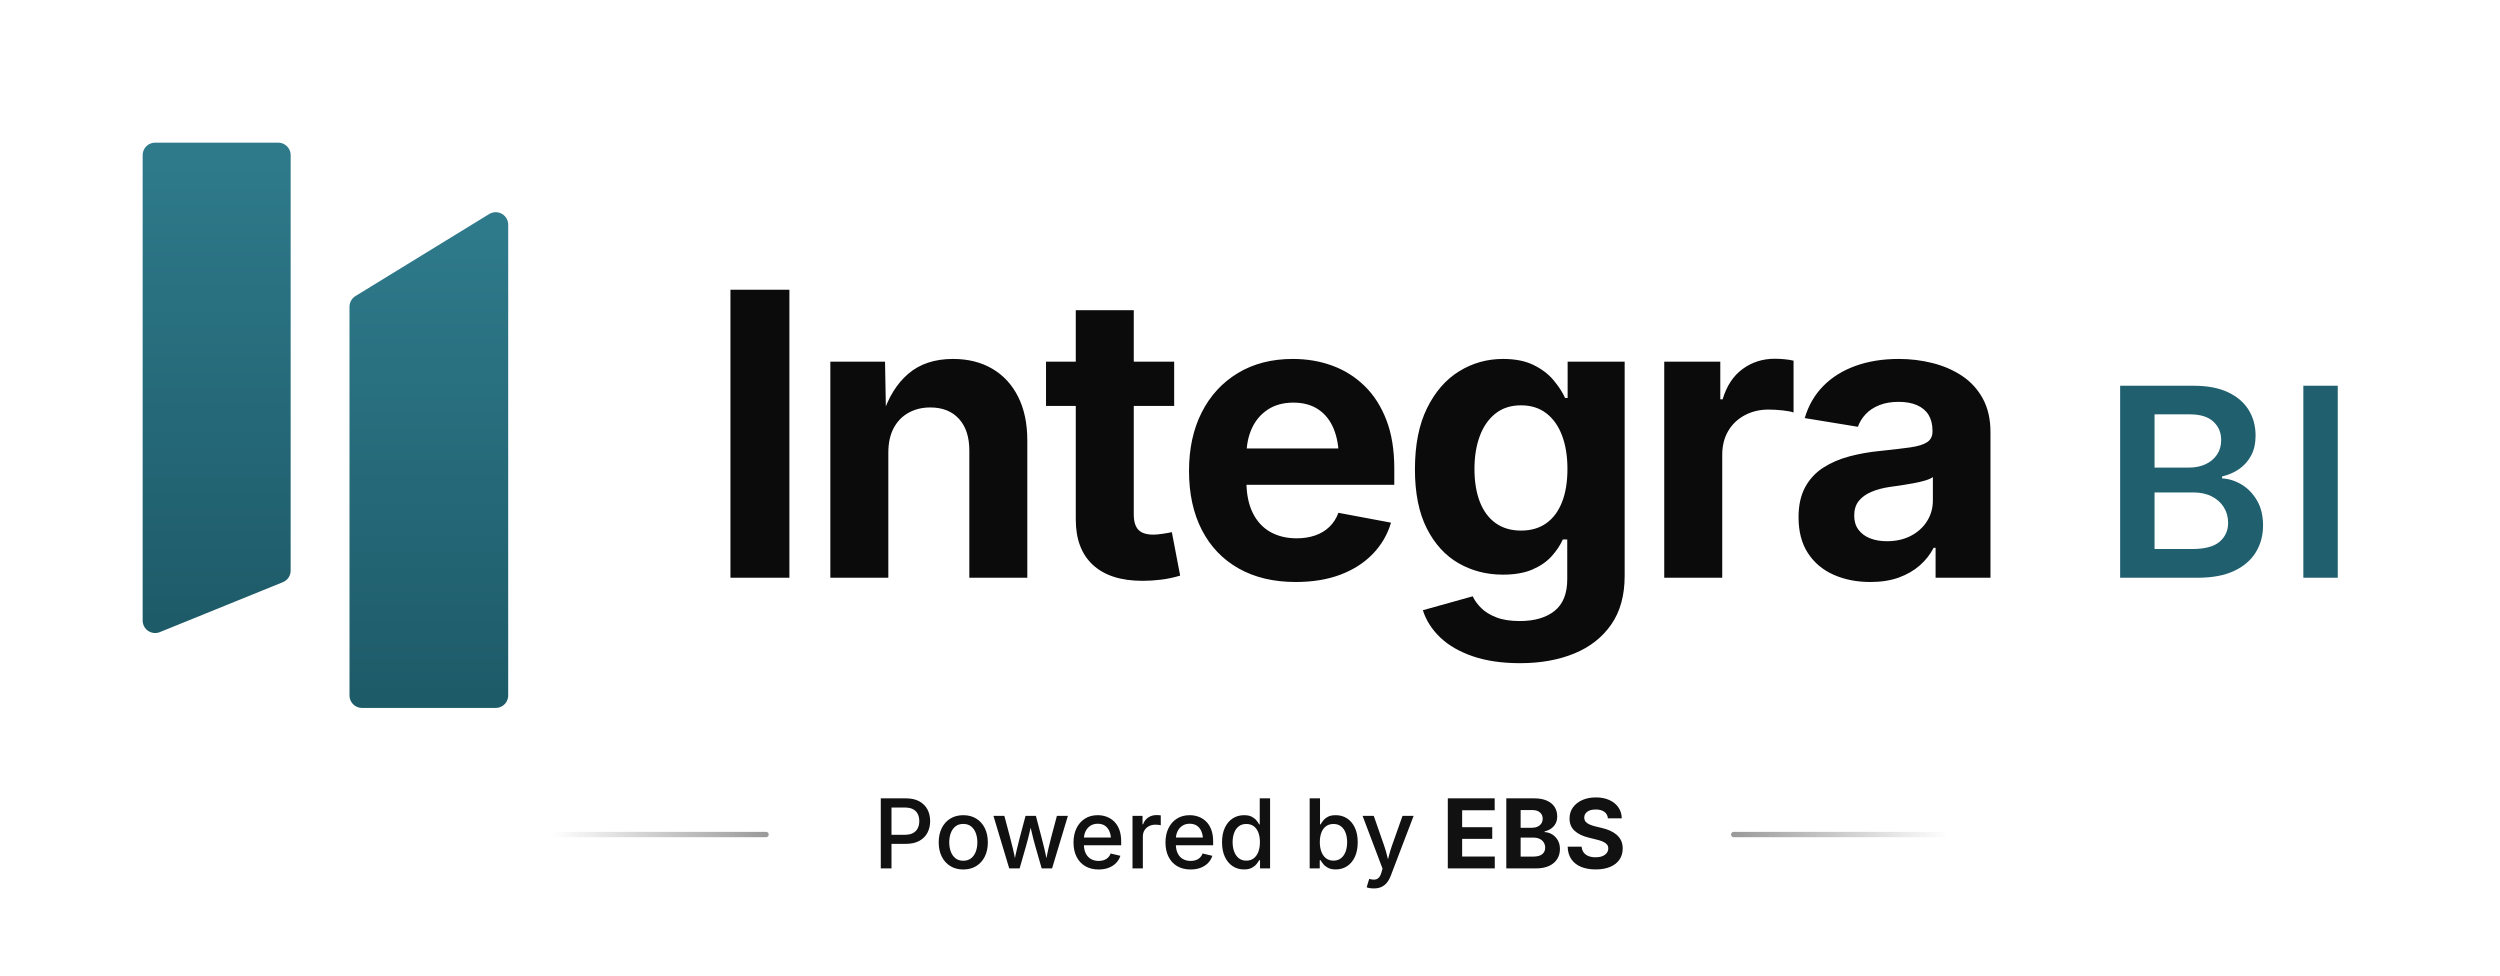
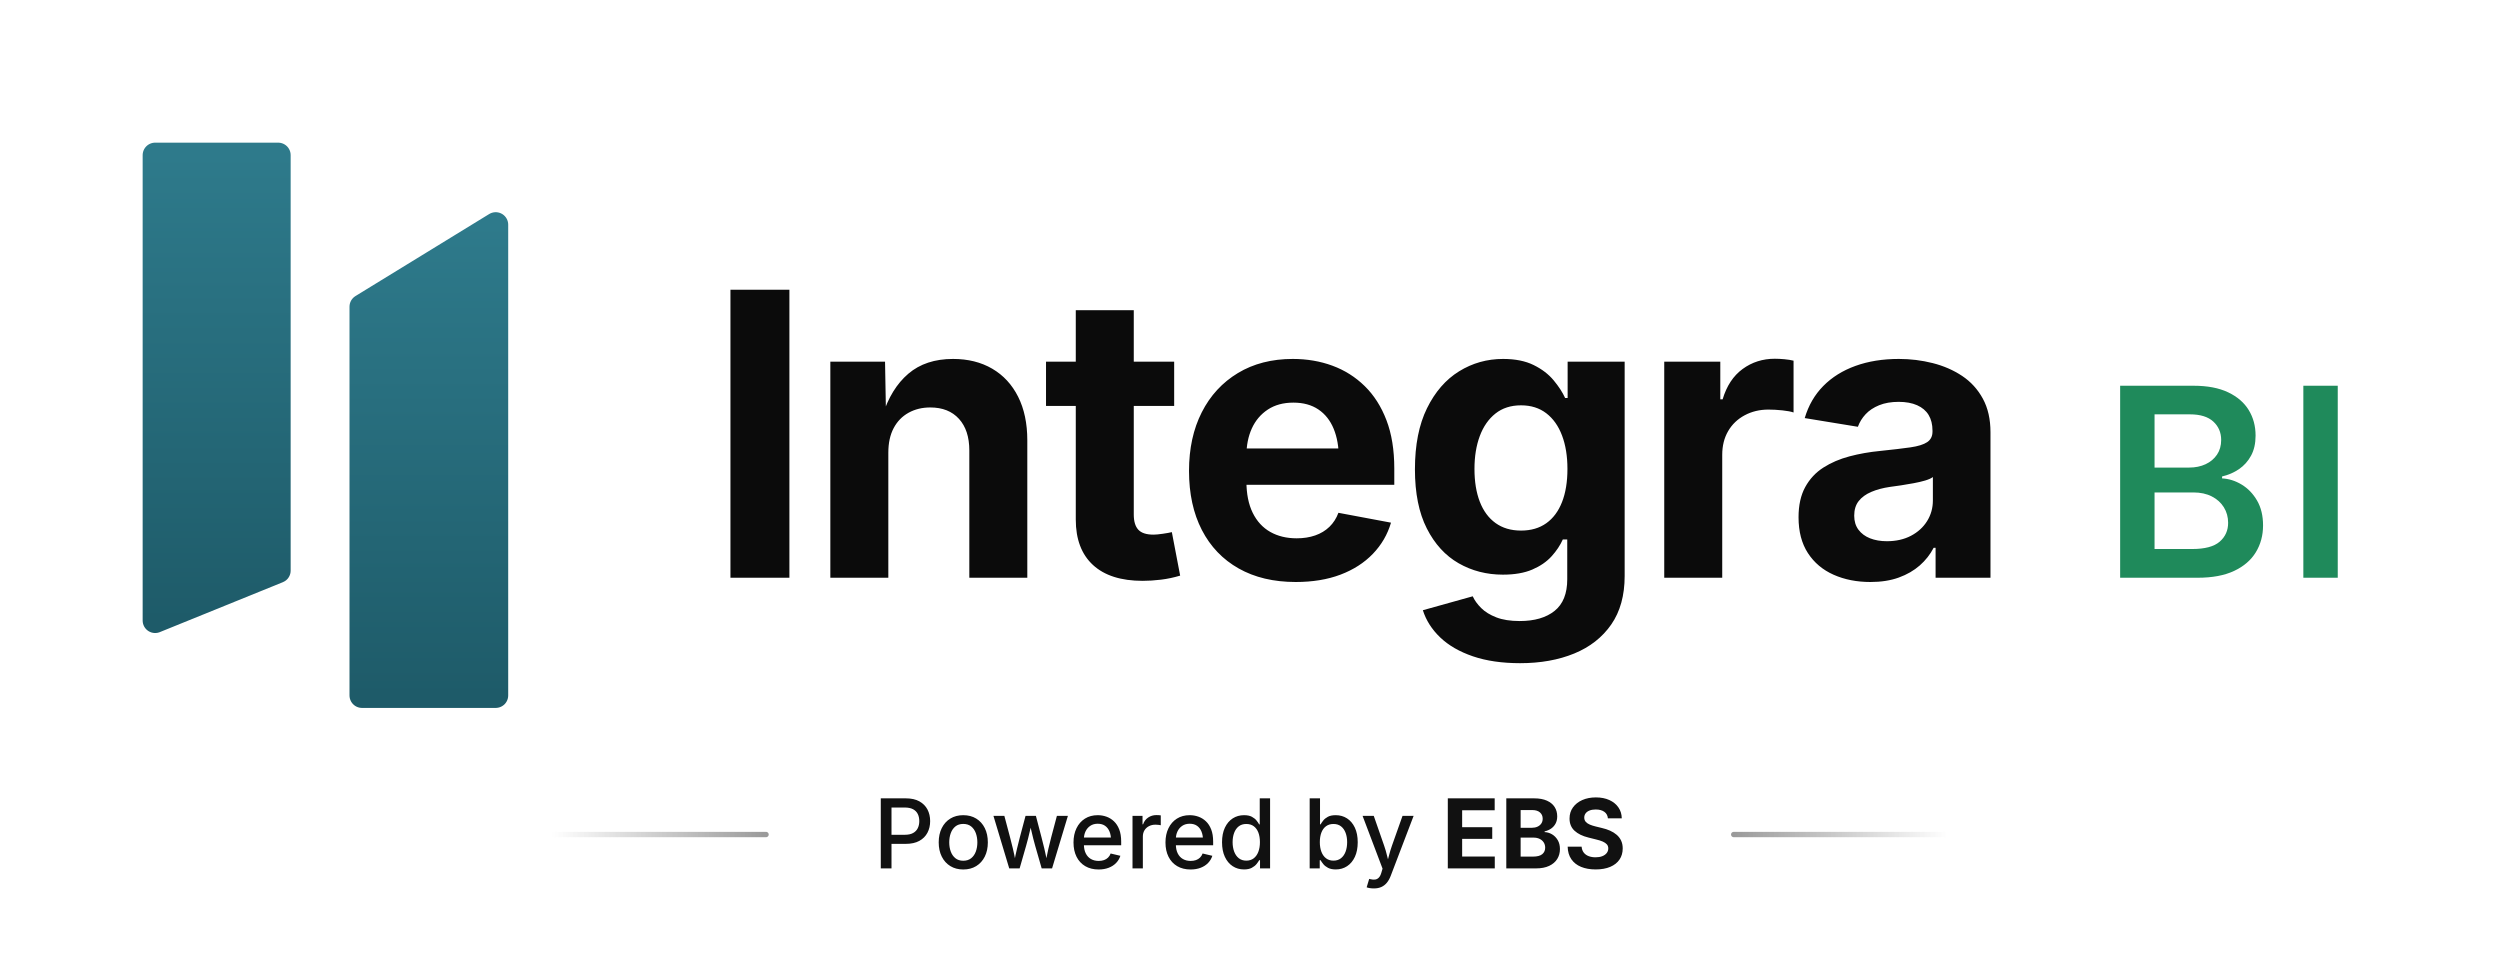
<svg xmlns="http://www.w3.org/2000/svg" viewBox="0 0 1402 547" width="1402" height="547">
  <defs>
    <linearGradient id="ig" x1="0" y1="0" x2="0" y2="1">
      <stop offset="0" stop-color="#2E7A8B" />
      <stop offset="1" stop-color="#1E5B69" />
    </linearGradient>
    <linearGradient id="lg1" gradientUnits="userSpaceOnUse" x1="309.592" y1="0" x2="429.592" y2="0">
      <stop offset="0" stop-color="#9A9A9A" stop-opacity="0" />
      <stop offset="1" stop-color="#9A9A9A" />
    </linearGradient>
    <linearGradient id="lg2" gradientUnits="userSpaceOnUse" x1="972.258" y1="0" x2="1092.258" y2="0">
      <stop offset="0" stop-color="#9A9A9A" />
      <stop offset="1" stop-color="#9A9A9A" stop-opacity="0" />
    </linearGradient>
  </defs>
  <polygon points="87,87 156,87 156,320 87,348" fill="url(#ig)" stroke="url(#ig)" stroke-width="14" stroke-linejoin="round" />
  <polygon points="203,172 278,126 278,390 203,390" fill="url(#ig)" stroke="url(#ig)" stroke-width="14" stroke-linejoin="round" />
  <path d="M442.695 162.486V324.0H409.634V162.486ZM498.174 253.866V324.0H465.654V202.811H496.331L496.873 233.054H494.922Q499.691 217.878 509.393 209.585Q519.095 201.293 534.487 201.293Q547.061 201.293 556.438 206.767Q565.814 212.241 570.963 222.485Q576.112 232.729 576.112 246.929V324.0H543.593V252.565Q543.593 241.292 537.793 234.896Q531.994 228.501 521.696 228.501Q514.867 228.501 509.501 231.482Q504.136 234.463 501.155 240.1Q498.174 245.736 498.174 253.866ZM658.473 202.811V227.634H586.605V202.811ZM603.298 173.977H635.818V288.554Q635.818 294.299 638.365 297.063Q640.913 299.827 646.875 299.827Q648.717 299.827 652.078 299.339Q655.438 298.852 657.172 298.418L661.834 322.808Q656.414 324.434 651.048 325.084Q645.682 325.734 640.804 325.734Q622.593 325.734 612.946 316.846Q603.298 307.957 603.298 291.372ZM726.634 326.385Q708.098 326.385 694.657 318.797Q681.215 311.209 674.007 297.226Q666.798 283.242 666.798 264.056Q666.798 245.303 673.953 231.211Q681.107 217.119 694.223 209.206Q707.339 201.293 725.008 201.293Q736.932 201.293 747.23 205.087Q757.528 208.881 765.332 216.523Q773.137 224.165 777.527 235.655Q781.917 247.146 781.917 262.755V271.86H680.131V251.481H765.983L750.807 256.901Q750.807 247.471 747.934 240.479Q745.062 233.487 739.371 229.639Q733.68 225.791 725.333 225.791Q716.878 225.791 710.971 229.693Q705.063 233.596 702.028 240.262Q698.993 246.929 698.993 255.492V269.909Q698.993 280.424 702.516 287.578Q706.038 294.732 712.38 298.31Q718.721 301.887 727.176 301.887Q732.921 301.887 737.582 300.261Q742.244 298.635 745.55 295.437Q748.856 292.239 750.59 287.578L780.075 293.106Q777.148 303.079 769.885 310.613Q762.622 318.146 751.728 322.266Q740.834 326.385 726.634 326.385ZM852.463 371.912Q837.287 371.912 826.014 368.064Q814.74 364.216 807.695 357.495Q800.649 350.774 797.939 342.211L825.905 334.406Q827.423 337.767 830.621 340.964Q833.819 344.162 839.13 346.222Q844.442 348.281 852.246 348.281Q864.712 348.281 871.812 342.59Q878.912 336.899 878.912 324.867V302.537H876.419Q874.251 307.415 870.132 311.968Q866.013 316.521 859.346 319.393Q852.68 322.266 842.816 322.266Q829.157 322.266 817.992 315.87Q806.827 309.475 800.161 296.358Q793.494 283.242 793.494 263.188Q793.494 242.701 800.269 228.935Q807.044 215.168 818.263 208.23Q829.483 201.293 842.924 201.293Q853.113 201.293 860.051 204.708Q866.988 208.122 871.27 213.271Q875.552 218.42 877.72 223.189H879.129V202.811H911.107V323.024Q911.107 339.393 903.573 350.232Q896.039 361.072 882.815 366.492Q869.59 371.912 852.463 371.912ZM853.005 297.551Q861.352 297.551 867.151 293.432Q872.95 289.312 875.986 281.562Q879.021 273.812 879.021 262.972Q879.021 252.24 875.986 244.219Q872.95 236.197 867.151 231.753Q861.352 227.309 853.005 227.309Q844.442 227.309 838.642 231.916Q832.843 236.522 829.862 244.544Q826.881 252.565 826.881 262.972Q826.881 273.595 829.862 281.345Q832.843 289.096 838.696 293.323Q844.55 297.551 853.005 297.551ZM933.307 324.0V202.811H964.742V223.948H966.043Q969.403 212.675 977.262 206.93Q985.121 201.185 995.311 201.185Q997.804 201.185 1000.73 201.456Q1003.657 201.727 1005.825 202.269V231.319Q1003.657 230.561 999.538 230.127Q995.419 229.693 991.733 229.693Q984.362 229.693 978.4 232.891Q972.438 236.089 969.132 241.78Q965.826 247.471 965.826 255.059V324.0ZM1048.946 326.385Q1037.456 326.385 1028.296 322.32Q1019.137 318.255 1013.879 310.179Q1008.622 302.104 1008.622 290.071Q1008.622 279.99 1012.362 273.161Q1016.101 266.332 1022.551 262.213Q1029.001 258.094 1037.185 255.926Q1045.369 253.758 1054.366 252.891Q1064.881 251.807 1071.33 250.885Q1077.78 249.964 1080.761 247.958Q1083.742 245.953 1083.742 242.051V241.509Q1083.742 236.306 1081.574 232.729Q1079.406 229.151 1075.124 227.254Q1070.843 225.357 1064.772 225.357Q1058.485 225.357 1053.824 227.254Q1049.163 229.151 1046.236 232.295Q1043.309 235.438 1041.9 239.341L1012.091 234.463Q1015.234 223.84 1022.497 216.469Q1029.76 209.098 1040.545 205.195Q1051.331 201.293 1064.881 201.293Q1074.637 201.293 1083.85 203.624Q1093.064 205.954 1100.381 210.832Q1107.698 215.71 1111.98 223.569Q1116.262 231.428 1116.262 242.376V324.0H1085.476V307.198H1084.392Q1081.466 312.835 1076.588 317.117Q1071.71 321.398 1064.826 323.892Q1057.943 326.385 1048.946 326.385ZM1058.16 303.513Q1065.856 303.513 1071.656 300.478Q1077.455 297.442 1080.707 292.239Q1083.959 287.036 1083.959 280.641V267.524Q1082.55 268.608 1079.623 269.476Q1076.696 270.343 1073.119 270.993Q1069.542 271.644 1066.073 272.186Q1062.604 272.728 1059.894 273.053Q1053.932 273.92 1049.38 275.871Q1044.827 277.822 1042.334 281.02Q1039.841 284.218 1039.841 289.204Q1039.841 293.865 1042.225 297.063Q1044.61 300.261 1048.729 301.887Q1052.848 303.513 1058.16 303.513Z" fill="#0B0B0B" />
-   <path d="M1188.976 324.0V216.324H1230.168Q1241.803 216.324 1249.535 220.01Q1257.267 223.695 1261.097 229.982Q1264.928 236.27 1264.928 244.291Q1264.928 250.867 1262.398 255.528Q1259.869 260.189 1255.641 263.08Q1251.414 265.971 1246.138 267.199V268.283Q1251.847 268.572 1257.123 271.752Q1262.398 274.932 1265.759 280.713Q1269.119 286.494 1269.119 294.66Q1269.119 303.043 1265.072 309.691Q1261.025 316.34 1252.895 320.17Q1244.765 324.0 1232.408 324.0ZM1208.271 307.885H1229.373Q1240.068 307.885 1244.802 303.766Q1249.535 299.646 1249.535 293.215Q1249.535 288.373 1247.15 284.507Q1244.765 280.641 1240.393 278.4Q1236.021 276.16 1230.023 276.16H1208.271ZM1208.271 262.213H1227.711Q1232.842 262.213 1236.888 260.334Q1240.935 258.455 1243.284 254.986Q1245.633 251.518 1245.633 246.748Q1245.633 240.461 1241.224 236.414Q1236.816 232.367 1228.144 232.367H1208.271ZM1311.01 216.324V324.0H1291.715V216.324Z" fill="#1F5F6E" />
+   <path d="M1188.976 324.0V216.324H1230.168Q1241.803 216.324 1249.535 220.01Q1257.267 223.695 1261.097 229.982Q1264.928 236.27 1264.928 244.291Q1264.928 250.867 1262.398 255.528Q1259.869 260.189 1255.641 263.08Q1251.414 265.971 1246.138 267.199V268.283Q1251.847 268.572 1257.123 271.752Q1262.398 274.932 1265.759 280.713Q1269.119 286.494 1269.119 294.66Q1269.119 303.043 1265.072 309.691Q1261.025 316.34 1252.895 320.17Q1244.765 324.0 1232.408 324.0ZM1208.271 307.885H1229.373Q1240.068 307.885 1244.802 303.766Q1249.535 299.646 1249.535 293.215Q1249.535 288.373 1247.15 284.507Q1244.765 280.641 1240.393 278.4Q1236.021 276.16 1230.023 276.16H1208.271ZM1208.271 262.213H1227.711Q1232.842 262.213 1236.888 260.334Q1240.935 258.455 1243.284 254.986Q1245.633 251.518 1245.633 246.748Q1245.633 240.461 1241.224 236.414Q1236.816 232.367 1228.144 232.367H1208.271ZM1311.01 216.324V324.0H1291.715V216.324Z" fill="#1F8A5B" />
  <path d="M493.942 487.0V447.713H508.023Q512.558 447.713 515.59 449.4Q518.622 451.088 520.125 453.962Q521.628 456.836 521.628 460.475Q521.628 464.113 520.112 467Q518.596 469.888 515.564 471.562Q512.531 473.236 507.97 473.236H498.346V468.147H507.39Q510.29 468.147 512.083 467.146Q513.876 466.144 514.707 464.403Q515.537 462.663 515.537 460.475Q515.537 458.26 514.707 456.533Q513.876 454.806 512.07 453.83Q510.264 452.854 507.337 452.854H499.954V487.0ZM540.19 487.606Q536.051 487.606 532.953 485.708Q529.855 483.81 528.141 480.382Q526.427 476.954 526.427 472.419Q526.427 467.831 528.141 464.39Q529.855 460.949 532.953 459.051Q536.051 457.152 540.19 457.152Q544.357 457.152 547.455 459.051Q550.553 460.949 552.267 464.39Q553.981 467.831 553.981 472.419Q553.981 476.954 552.267 480.382Q550.553 483.81 547.455 485.708Q544.357 487.606 540.19 487.606ZM540.19 482.702Q542.88 482.702 544.633 481.292Q546.387 479.881 547.244 477.547Q548.101 475.214 548.101 472.419Q548.101 469.598 547.244 467.238Q546.387 464.878 544.633 463.467Q542.88 462.057 540.19 462.057Q537.527 462.057 535.787 463.467Q534.047 464.878 533.19 467.225Q532.333 469.571 532.333 472.419Q532.333 475.214 533.19 477.547Q534.047 479.881 535.787 481.292Q537.527 482.702 540.19 482.702ZM565.978 487.0 557.118 457.521H563.235L566.479 469.729Q567.19 472.472 568.008 475.833Q568.825 479.195 569.59 483.414H568.746Q569.511 479.354 570.328 475.979Q571.146 472.604 571.884 469.729L575.127 457.521H580.928L584.118 469.729Q584.857 472.524 585.661 475.899Q586.465 479.274 587.23 483.414H586.359Q587.15 479.327 587.941 475.952Q588.732 472.577 589.471 469.729L592.714 457.521H598.884L589.998 487.0H584.171L580.532 474.317Q579.979 472.393 579.451 470.296Q578.924 468.2 578.423 466.012Q577.922 463.823 577.395 461.661H578.581Q578.08 463.797 577.566 465.999Q577.052 468.2 576.524 470.323Q575.997 472.445 575.443 474.317L571.805 487.0ZM616.102 487.606Q611.751 487.606 608.587 485.734Q605.423 483.862 603.722 480.461Q602.022 477.06 602.022 472.472Q602.022 467.937 603.696 464.482Q605.37 461.028 608.429 459.09Q611.487 457.152 615.601 457.152Q618.132 457.152 620.479 457.983Q622.825 458.813 624.697 460.58Q626.569 462.347 627.664 465.155Q628.758 467.963 628.758 471.971V474.027H605.265V469.703H625.778L623.063 471.127Q623.063 468.411 622.219 466.341Q621.375 464.271 619.727 463.111Q618.079 461.951 615.601 461.951Q613.148 461.951 611.408 463.138Q609.668 464.324 608.758 466.262Q607.849 468.2 607.849 470.494V473.447Q607.849 476.479 608.89 478.576Q609.932 480.672 611.804 481.74Q613.676 482.808 616.154 482.808Q617.789 482.808 619.107 482.346Q620.426 481.885 621.388 480.949Q622.351 480.013 622.852 478.642L628.31 479.934Q627.598 482.201 625.923 483.941Q624.249 485.682 621.757 486.644Q619.266 487.606 616.102 487.606ZM635.112 487.0V457.521H640.729V462.268H641.045Q641.862 459.842 643.893 458.471Q645.923 457.1 648.507 457.1Q649.061 457.1 649.773 457.139Q650.484 457.179 650.959 457.258V462.795Q650.643 462.689 649.746 462.584Q648.85 462.479 647.927 462.479Q645.923 462.479 644.315 463.322Q642.706 464.166 641.81 465.656Q640.913 467.146 640.913 469.097V487.0ZM667.676 487.606Q663.325 487.606 660.161 485.734Q656.997 483.862 655.296 480.461Q653.596 477.06 653.596 472.472Q653.596 467.937 655.27 464.482Q656.944 461.028 660.003 459.09Q663.062 457.152 667.175 457.152Q669.706 457.152 672.053 457.983Q674.399 458.813 676.272 460.58Q678.144 462.347 679.238 465.155Q680.332 467.963 680.332 471.971V474.027H656.839V469.703H677.353L674.637 471.127Q674.637 468.411 673.793 466.341Q672.949 464.271 671.301 463.111Q669.653 461.951 667.175 461.951Q664.723 461.951 662.982 463.138Q661.242 464.324 660.333 466.262Q659.423 468.2 659.423 470.494V473.447Q659.423 476.479 660.464 478.576Q661.506 480.672 663.378 481.74Q665.25 482.808 667.729 482.808Q669.363 482.808 670.682 482.346Q672 481.885 672.962 480.949Q673.925 480.013 674.426 478.642L679.884 479.934Q679.172 482.201 677.498 483.941Q675.823 485.682 673.332 486.644Q670.84 487.606 667.676 487.606ZM697.655 487.58Q694.069 487.58 691.274 485.748Q688.48 483.915 686.898 480.5Q685.315 477.086 685.315 472.34Q685.315 467.541 686.924 464.14Q688.532 460.738 691.327 458.945Q694.122 457.152 697.655 457.152Q700.398 457.152 702.072 458.062Q703.746 458.972 704.695 460.185Q705.645 461.397 706.146 462.32H706.462V447.713H712.263V487.0H706.62V482.386H706.146Q705.645 483.335 704.669 484.548Q703.693 485.761 702.006 486.67Q700.318 487.58 697.655 487.58ZM698.921 482.649Q701.399 482.649 703.1 481.331Q704.801 480.013 705.684 477.679Q706.567 475.346 706.567 472.287Q706.567 469.202 705.697 466.921Q704.827 464.641 703.127 463.362Q701.426 462.083 698.921 462.083Q696.363 462.083 694.663 463.428Q692.962 464.772 692.105 467.08Q691.248 469.387 691.248 472.287Q691.248 475.214 692.118 477.561Q692.988 479.907 694.702 481.278Q696.416 482.649 698.921 482.649ZM749.098 487.58Q746.435 487.58 744.734 486.67Q743.033 485.761 742.071 484.548Q741.108 483.335 740.581 482.386H740.107V487.0H734.464V447.713H740.265V462.32H740.581Q741.108 461.397 742.044 460.185Q742.981 458.972 744.655 458.062Q746.329 457.152 749.098 457.152Q752.631 457.152 755.413 458.945Q758.194 460.738 759.803 464.14Q761.411 467.541 761.411 472.34Q761.411 477.086 759.829 480.5Q758.247 483.915 755.465 485.748Q752.684 487.58 749.098 487.58ZM747.806 482.649Q750.337 482.649 752.051 481.278Q753.765 479.907 754.622 477.561Q755.479 475.214 755.479 472.287Q755.479 469.387 754.622 467.08Q753.765 464.772 752.064 463.428Q750.363 462.083 747.806 462.083Q745.327 462.083 743.613 463.362Q741.899 464.641 741.029 466.921Q740.159 469.202 740.159 472.287Q740.159 475.346 741.043 477.679Q741.926 480.013 743.64 481.331Q745.354 482.649 747.806 482.649ZM766.421 497.6 767.845 492.88 768.504 493.038Q770.007 493.434 771.207 493.249Q772.406 493.064 773.29 492.128Q774.173 491.192 774.7 489.294L775.333 487.132L764.127 457.521H770.402L776.23 474.265Q777.205 477.06 777.851 479.828Q778.497 482.597 779.262 485.339H777.469Q778.233 482.597 778.932 479.815Q779.631 477.033 780.607 474.265L786.539 457.521H792.762L779.947 491.087Q779.051 493.46 777.746 495.042Q776.44 496.624 774.648 497.428Q772.855 498.232 770.482 498.232Q769.11 498.232 768.029 498.035Q766.948 497.837 766.421 497.6Z" fill="#111111" />
  <path d="M811.931 487.0V447.713H838.219V454.384H819.973V463.876H836.848V470.441H819.973V480.329H838.272V487.0ZM844.732 487.0V447.713H860.315Q864.639 447.713 867.526 449.018Q870.413 450.323 871.85 452.591Q873.287 454.858 873.287 457.812Q873.287 460.132 872.364 461.859Q871.441 463.586 869.846 464.68Q868.251 465.774 866.221 466.249V466.645Q868.436 466.724 870.4 467.897Q872.364 469.07 873.59 471.167Q874.816 473.263 874.816 476.163Q874.816 479.274 873.287 481.727Q871.758 484.179 868.765 485.589Q865.773 487.0 861.316 487.0ZM852.773 480.382H859.734Q863.268 480.382 864.902 479.011Q866.537 477.64 866.537 475.398Q866.537 473.737 865.733 472.458Q864.929 471.18 863.452 470.455Q861.976 469.729 859.945 469.729H852.773ZM852.773 464.219H859.128Q860.842 464.219 862.213 463.599Q863.584 462.979 864.362 461.833Q865.14 460.686 865.14 459.104Q865.14 456.968 863.624 455.623Q862.107 454.278 859.286 454.278H852.773ZM894.856 487.58Q890.136 487.58 886.642 486.13Q883.148 484.68 881.197 481.832Q879.246 478.984 879.141 474.818H886.972Q887.13 476.796 888.158 478.127Q889.187 479.459 890.9 480.118Q892.614 480.777 894.776 480.777Q896.939 480.777 898.534 480.158Q900.129 479.538 901.025 478.404Q901.922 477.271 901.922 475.768Q901.922 474.423 901.118 473.513Q900.314 472.604 898.811 471.944Q897.308 471.285 895.146 470.784L890.821 469.703Q885.838 468.49 883.017 465.893Q880.195 463.296 880.195 459.024Q880.195 455.465 882.107 452.802Q884.019 450.139 887.354 448.662Q890.69 447.186 894.961 447.186Q899.312 447.186 902.555 448.675Q905.798 450.165 907.617 452.815Q909.437 455.465 909.489 458.919H901.711Q901.5 456.546 899.694 455.254Q897.888 453.962 894.882 453.962Q892.852 453.962 891.401 454.542Q889.951 455.122 889.2 456.15Q888.448 457.179 888.448 458.497Q888.448 459.947 889.318 460.91Q890.189 461.872 891.639 462.465Q893.089 463.059 894.724 463.454L898.283 464.324Q900.762 464.878 902.898 465.827Q905.033 466.776 906.642 468.161Q908.25 469.545 909.133 471.443Q910.017 473.342 910.017 475.82Q910.017 479.38 908.224 482.03Q906.431 484.68 903.029 486.13Q899.628 487.58 894.856 487.58Z" fill="#111111" />
  <line x1="309.592" y1="468" x2="429.592" y2="468" stroke="url(#lg1)" stroke-width="3" stroke-linecap="round" />
  <line x1="972.258" y1="468" x2="1092.258" y2="468" stroke="url(#lg2)" stroke-width="3" stroke-linecap="round" />
</svg>
